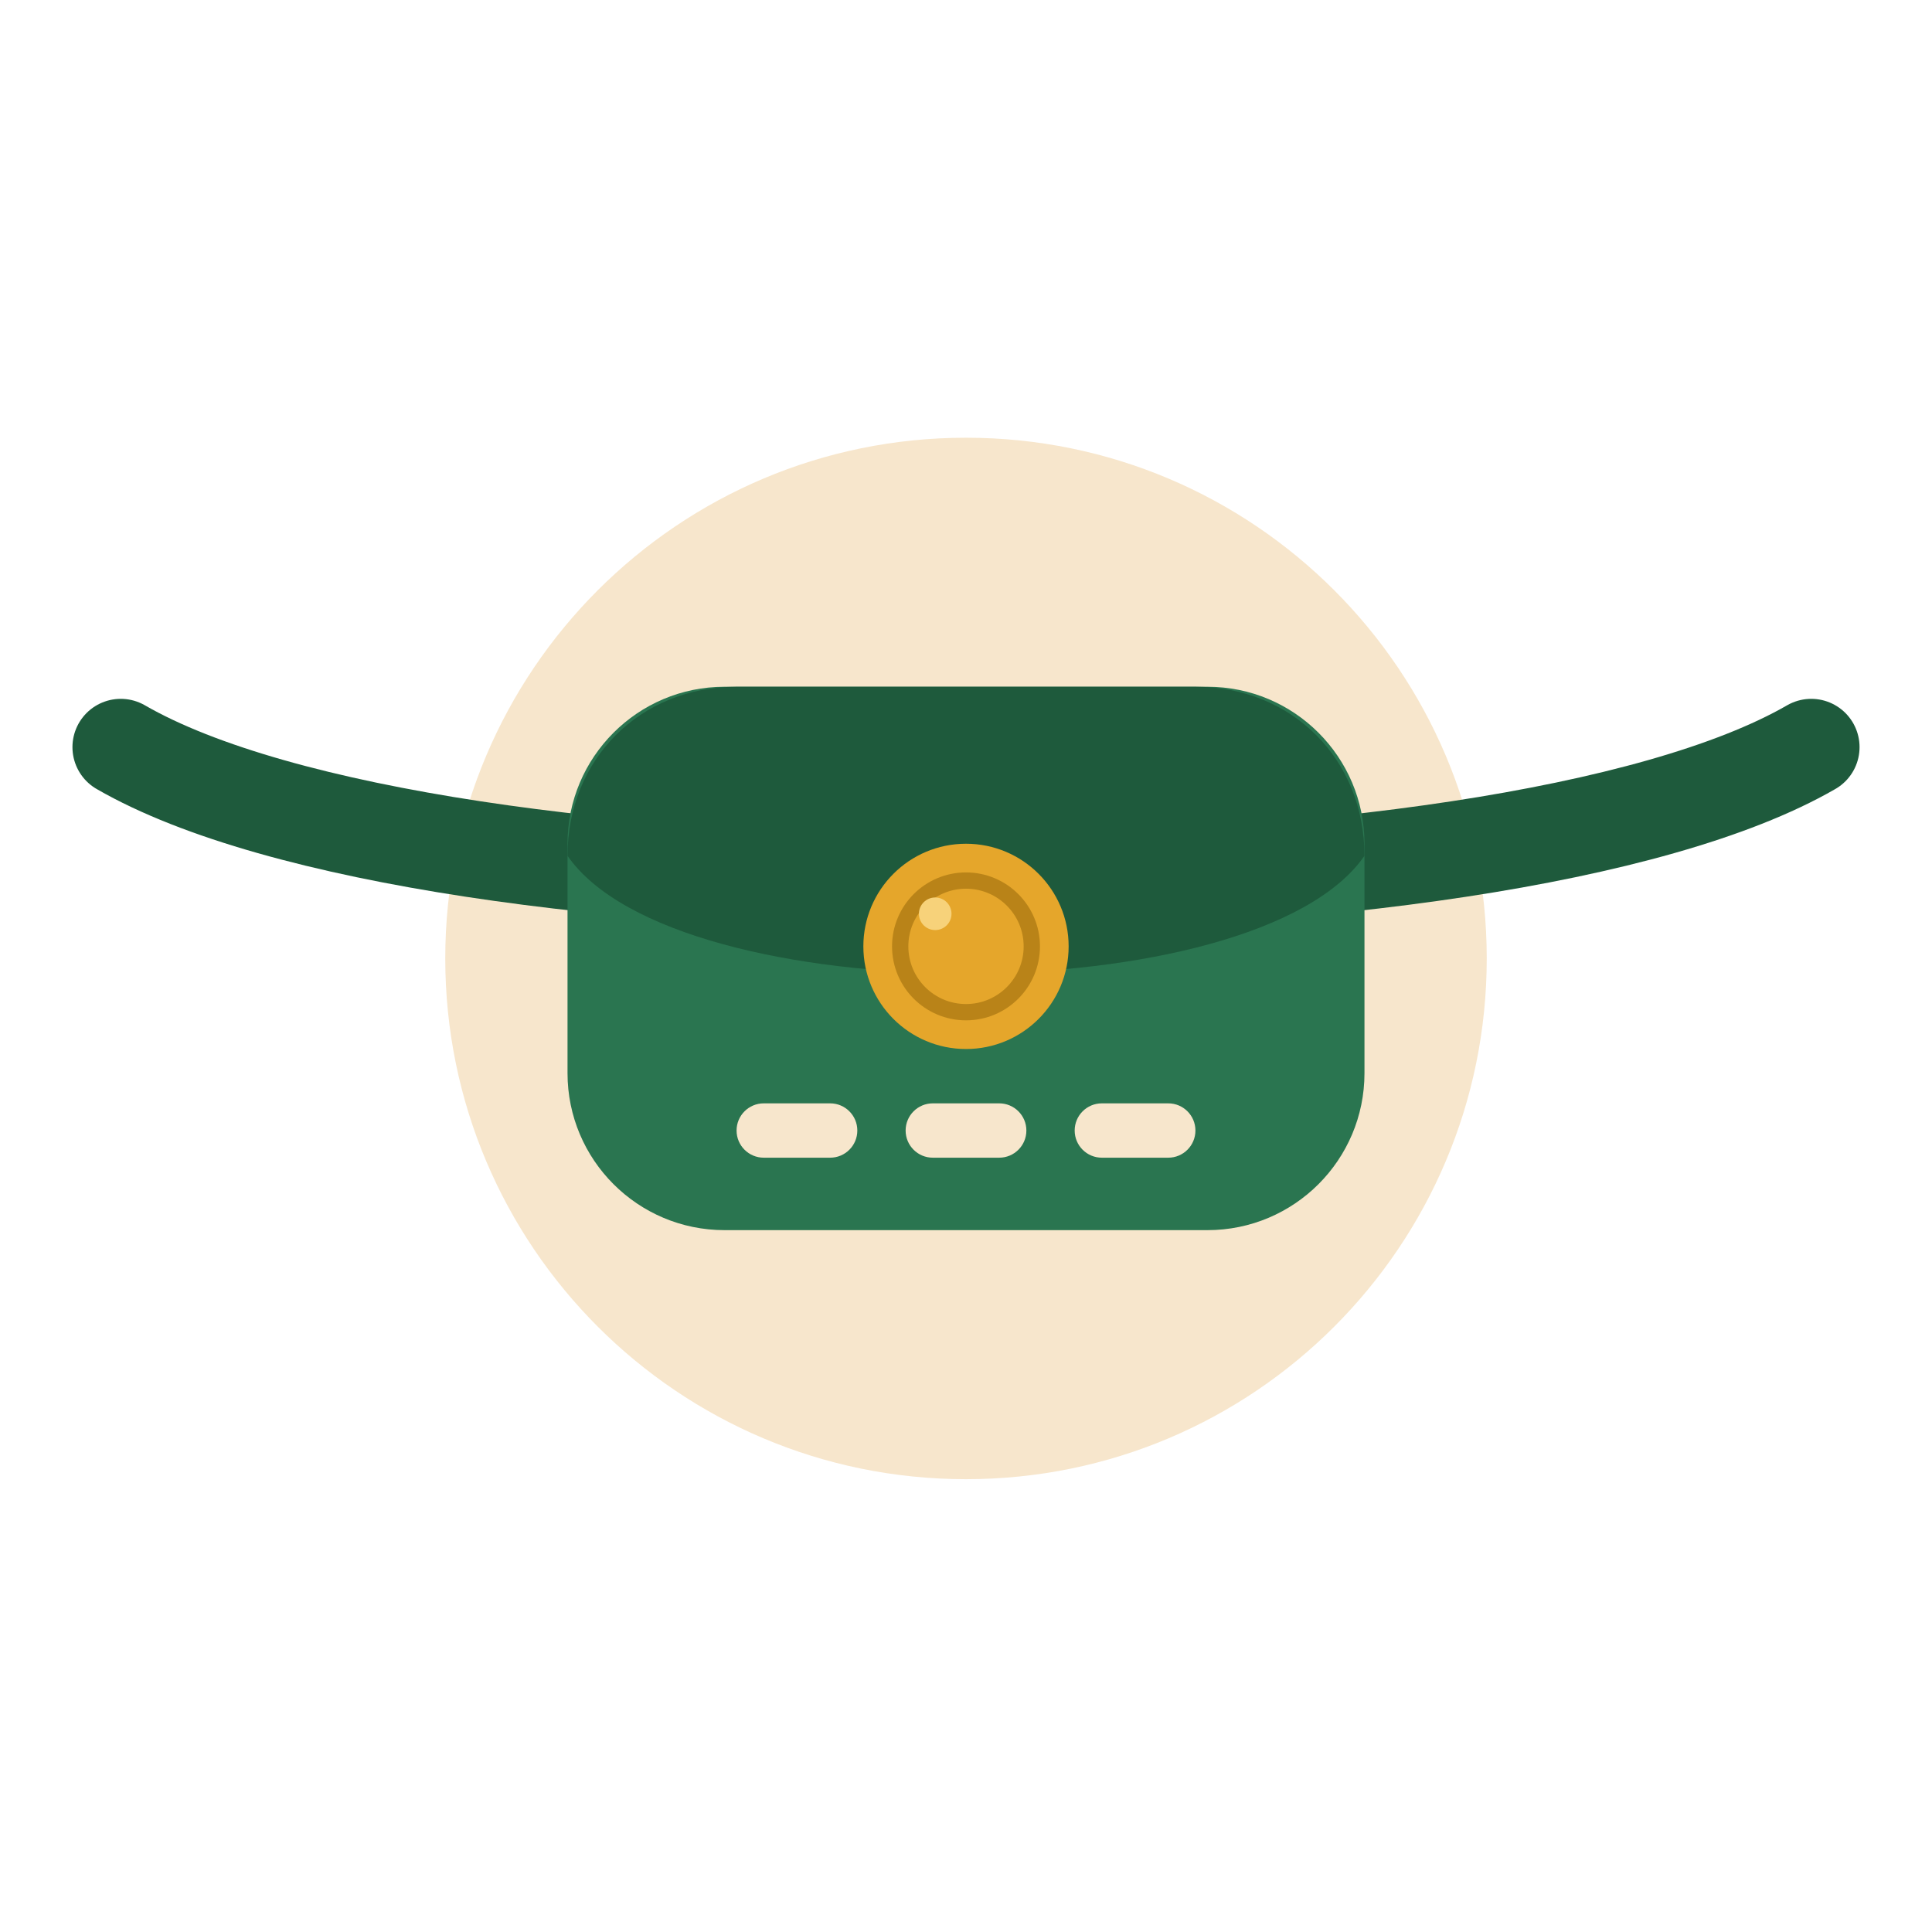
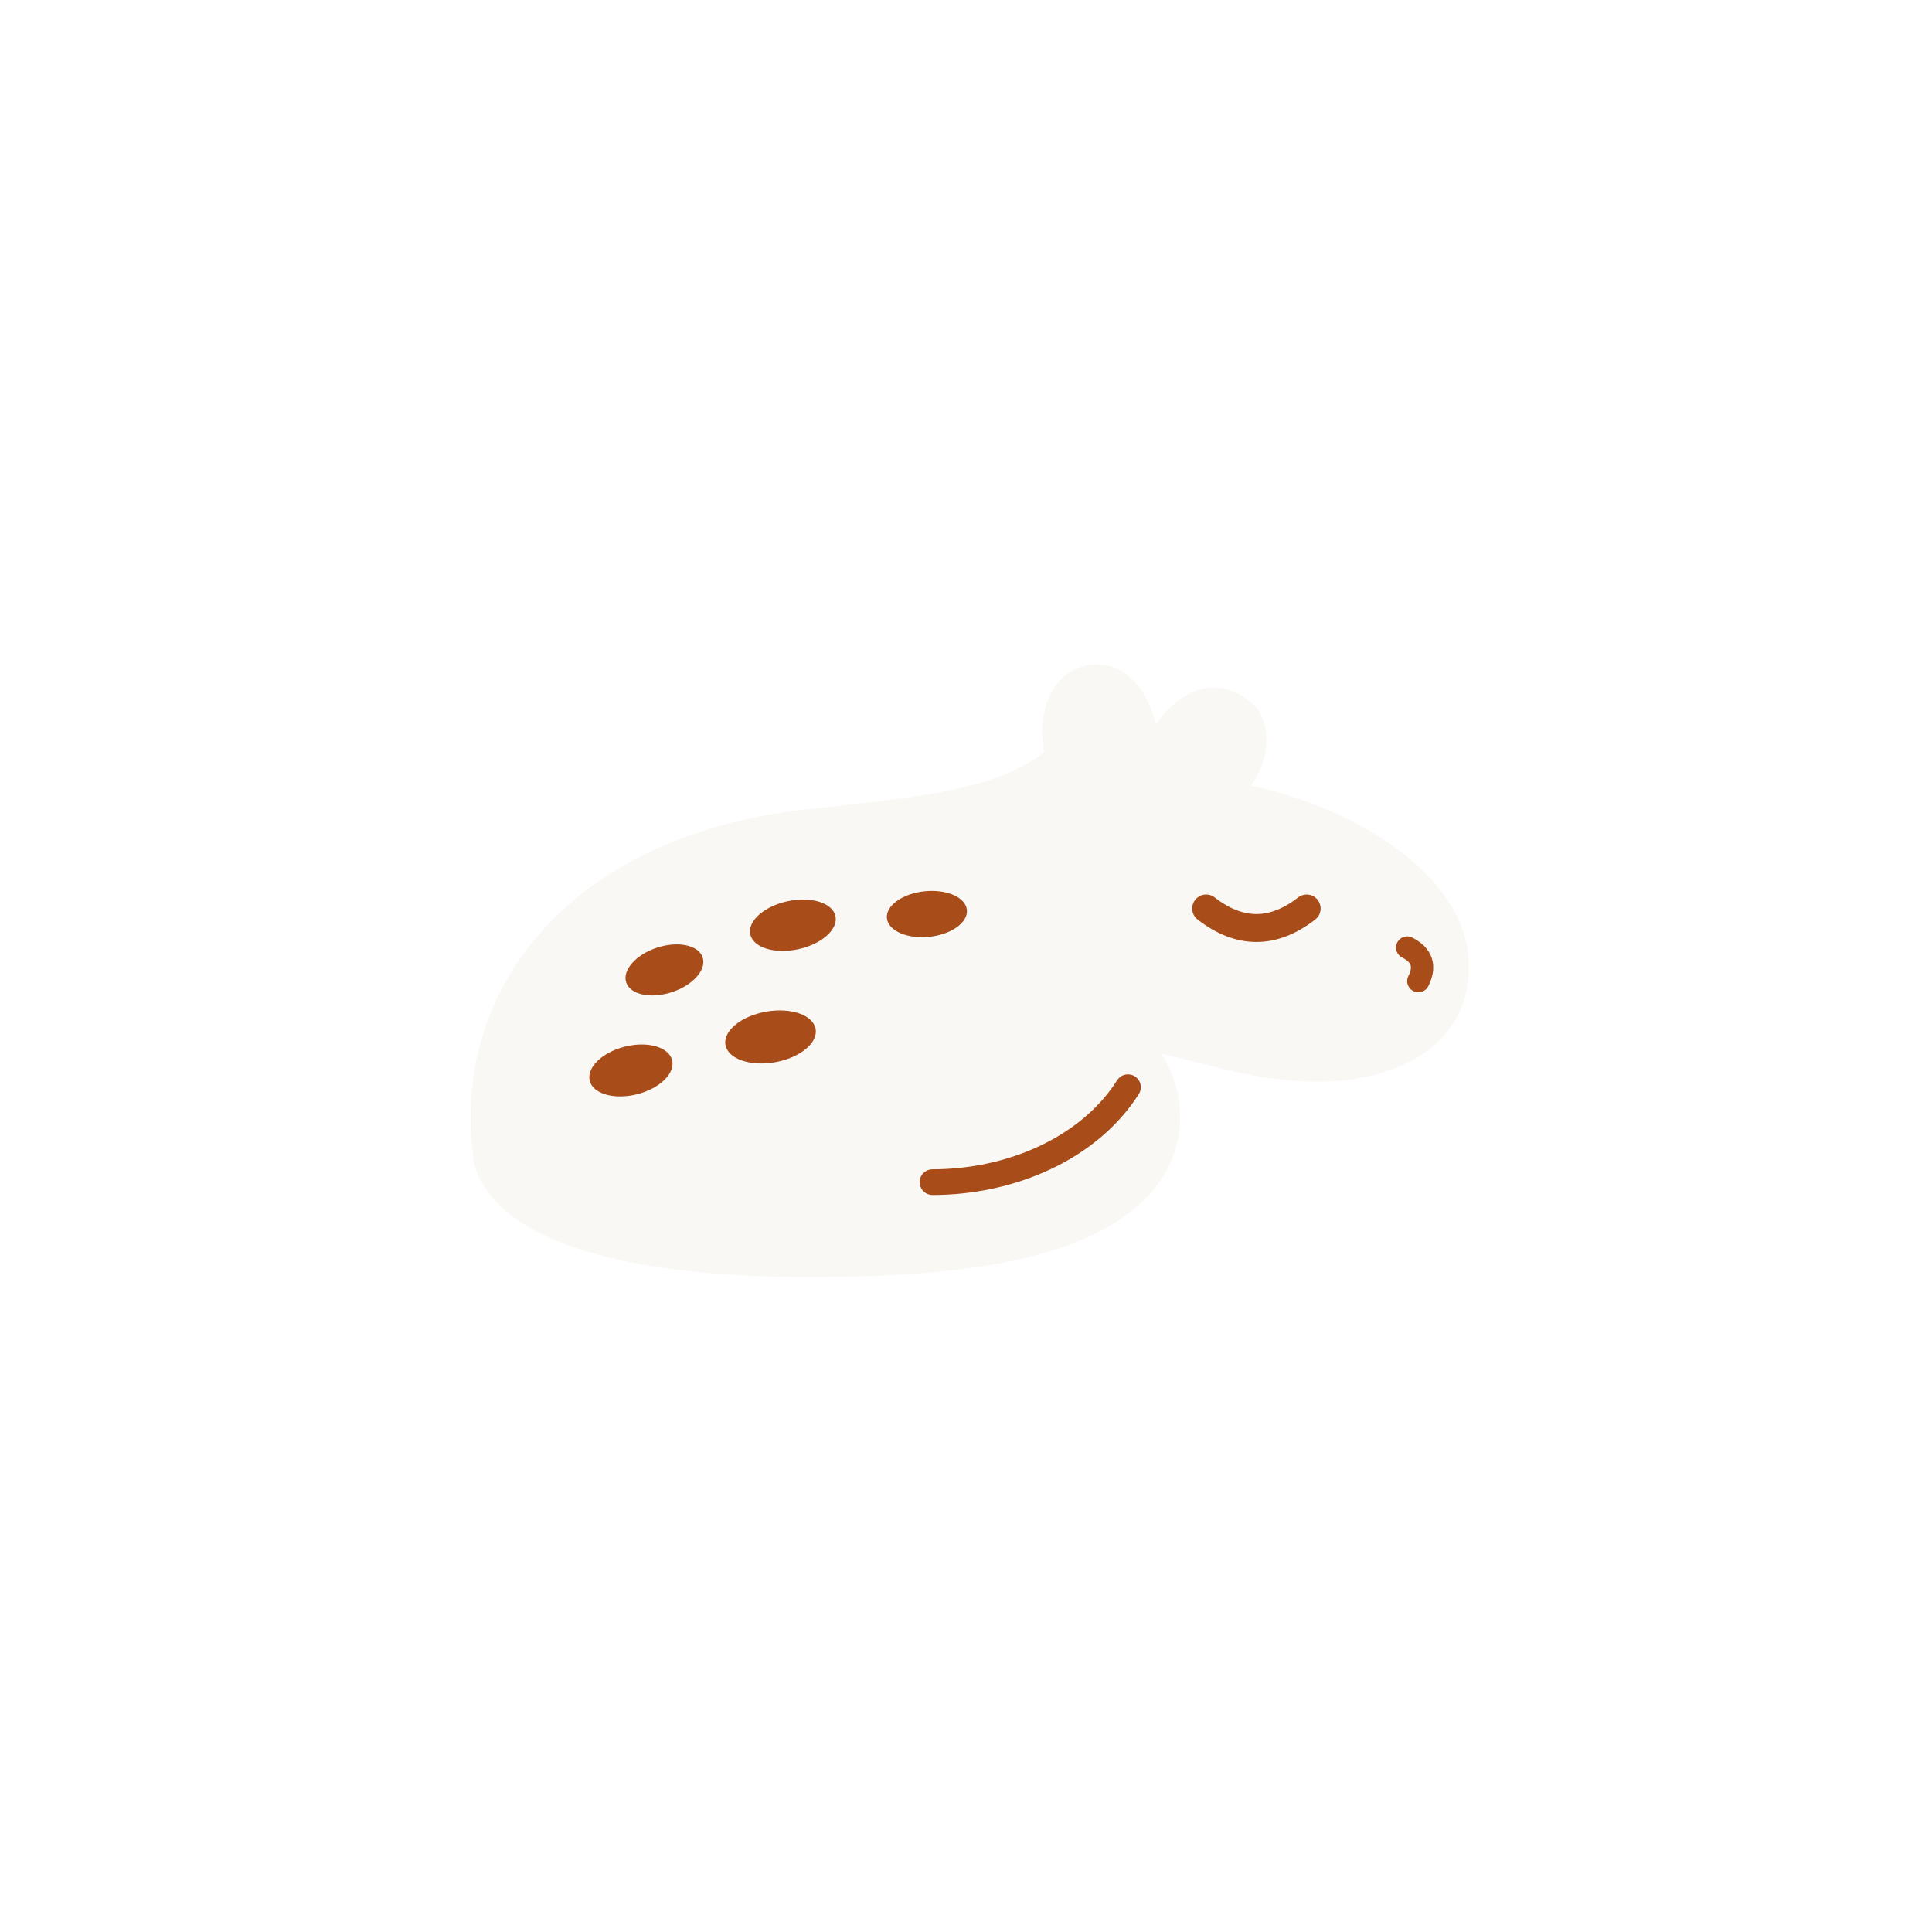
<svg xmlns="http://www.w3.org/2000/svg" viewBox="0 0 256 256" role="img" aria-labelledby="t">
-   <circle cx="128" cy="127" r="69" fill="#F7E6CC" />
-   <g transform="translate(128 127) scale(0.8) translate(-128 -127)">
-     <path d="M-12 92 C40 122 216 122 268 92" fill="none" stroke="#1E5A3C" stroke-width="16" stroke-linecap="round" />
-     <rect x="62" y="82" width="132" height="90" rx="26" fill="#2A7550" />
-     <path d="M62 110 C62 94 74 82 90 82 H166 C182 82 194 94 194 110 C176 136 80 136 62 110 Z" fill="#1E5A3C" />
-     <circle cx="128" cy="125" r="17" fill="#E5A62B" />
-     <circle cx="128" cy="125" r="10.9" fill="none" stroke="#B98318" stroke-width="2.7" />
-     <circle cx="122.9" cy="119.6" r="2.7" fill="#F7D27A" />
-     <rect x="90" y="151" width="20" height="9" rx="4.5" fill="#F7E6CC" />
-     <rect x="118" y="151" width="20" height="9" rx="4.5" fill="#F7E6CC" />
-     <rect x="146" y="151" width="20" height="9" rx="4.5" fill="#F7E6CC" />
+   <g transform="translate(128 130) scale(0.74) translate(-134 -131)">
+     <path d="M46 164 C41 134 62 104 108 100 C125 98 139 97 148 90 C146 79 153 72 161 75 C165 77 167 81 168 85 C173 78 180 76 186 82 C189 86 188 92 185 96 C204 100 223 112 224 127 C225 141 213 149 197 149 C186 149 178 146 169 144 C174 152 174 163 165 171 C154 181 133 184 106 184 C71 184 50 177 46 164 Z" fill="#FAF8F5" />
+     <ellipse cx="80" cy="129" rx="7.2" ry="4.2" transform="rotate(-18 80 129)" fill="#A84C19" />
+     <ellipse cx="103" cy="121" rx="7.8" ry="4.4" transform="rotate(-12 103 121)" fill="#A84C19" />
+     <ellipse cx="127" cy="119" rx="7.2" ry="4.1" transform="rotate(-6 127 119)" fill="#A84C19" />
+     <ellipse cx="74" cy="147" rx="7.6" ry="4.4" transform="rotate(-14 74 147)" fill="#A84C19" />
+     <ellipse cx="99" cy="141" rx="8.2" ry="4.6" transform="rotate(-10 99 141)" fill="#A84C19" />
+     <path d="M177 118 Q186 125 195 118" fill="none" stroke="#A84C19" stroke-width="5.0" stroke-linecap="round" />
+     <path d="M213 125 Q217 127 215 131" fill="none" stroke="#A84C19" stroke-width="4.0" stroke-linecap="round" />
+     <path d="M128 167 C142 167 156 161 163 150" fill="none" stroke="#A84C19" stroke-width="4.6" stroke-linecap="round" />
  </g>
</svg>
